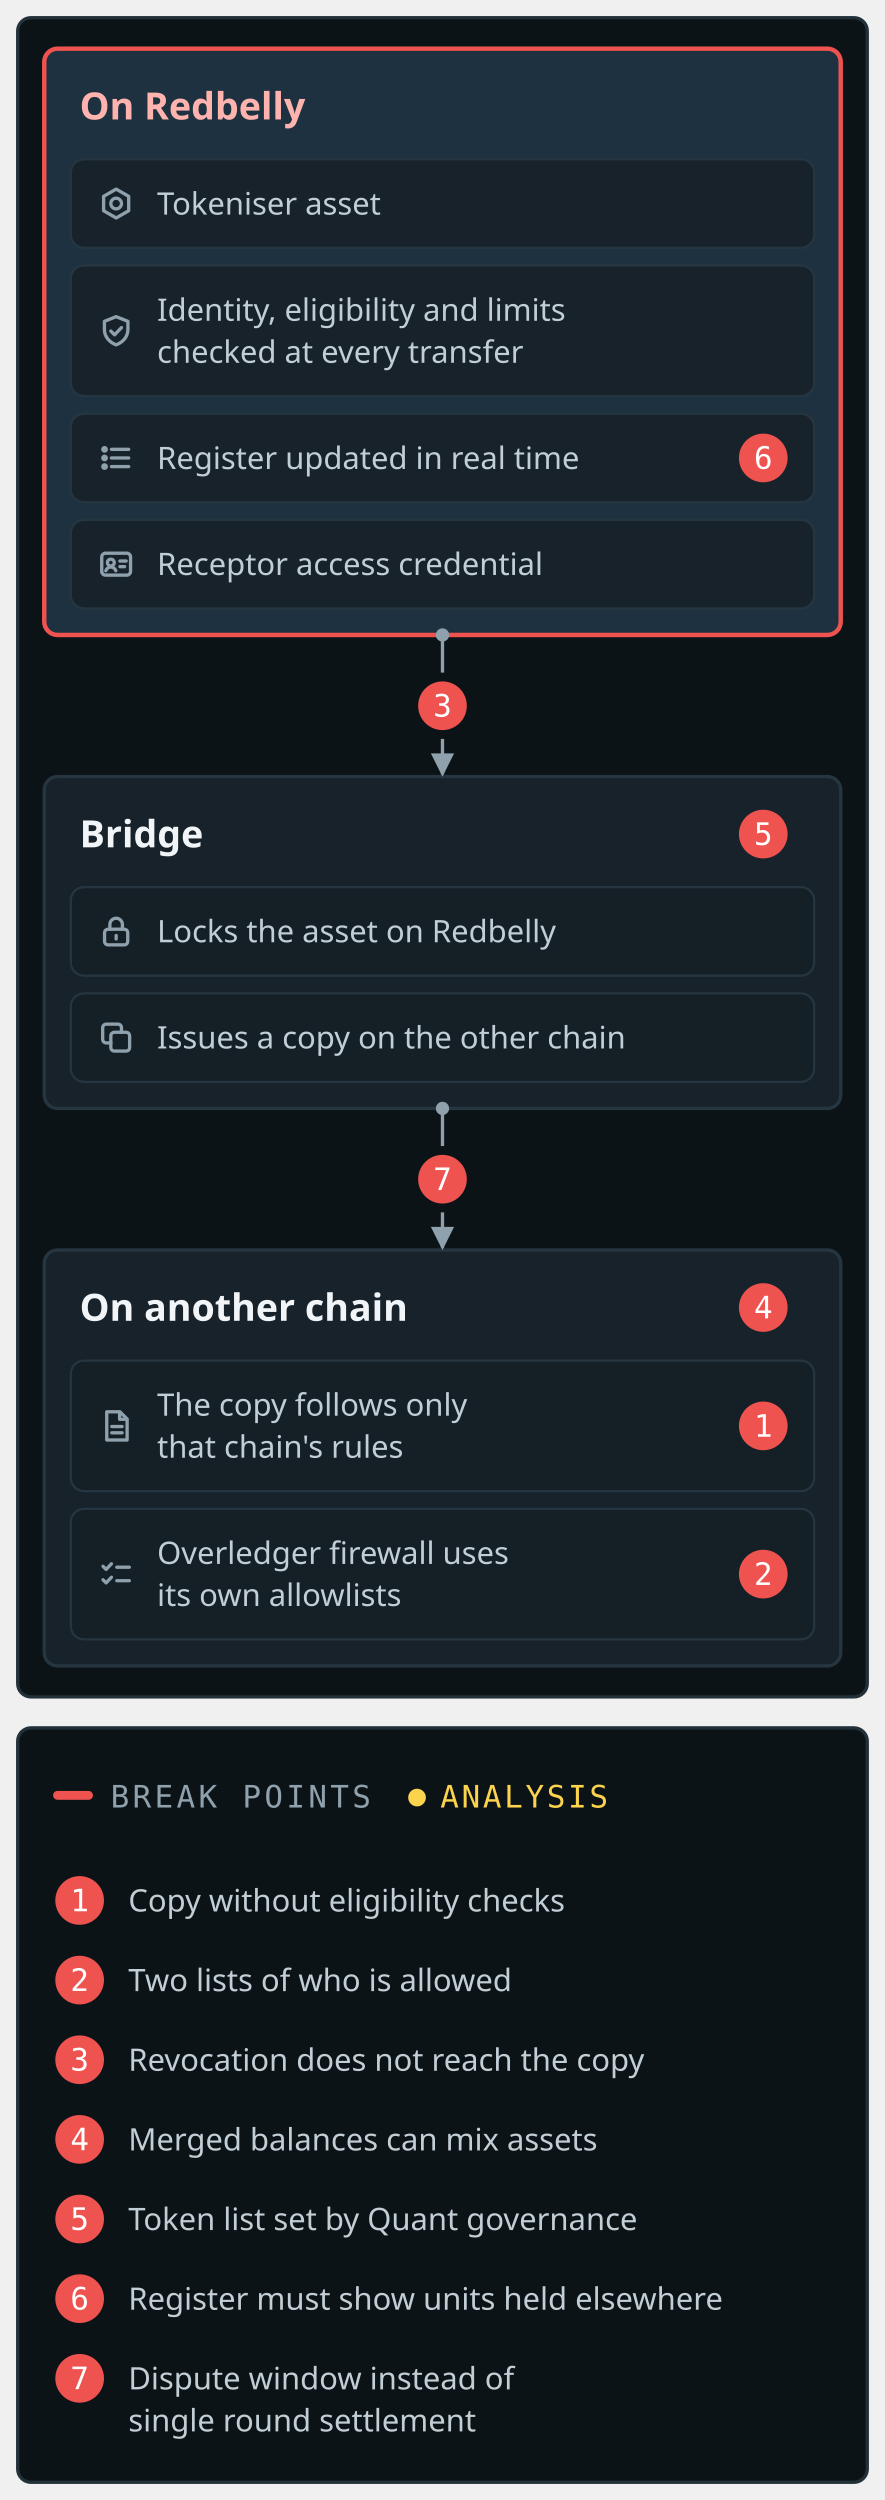
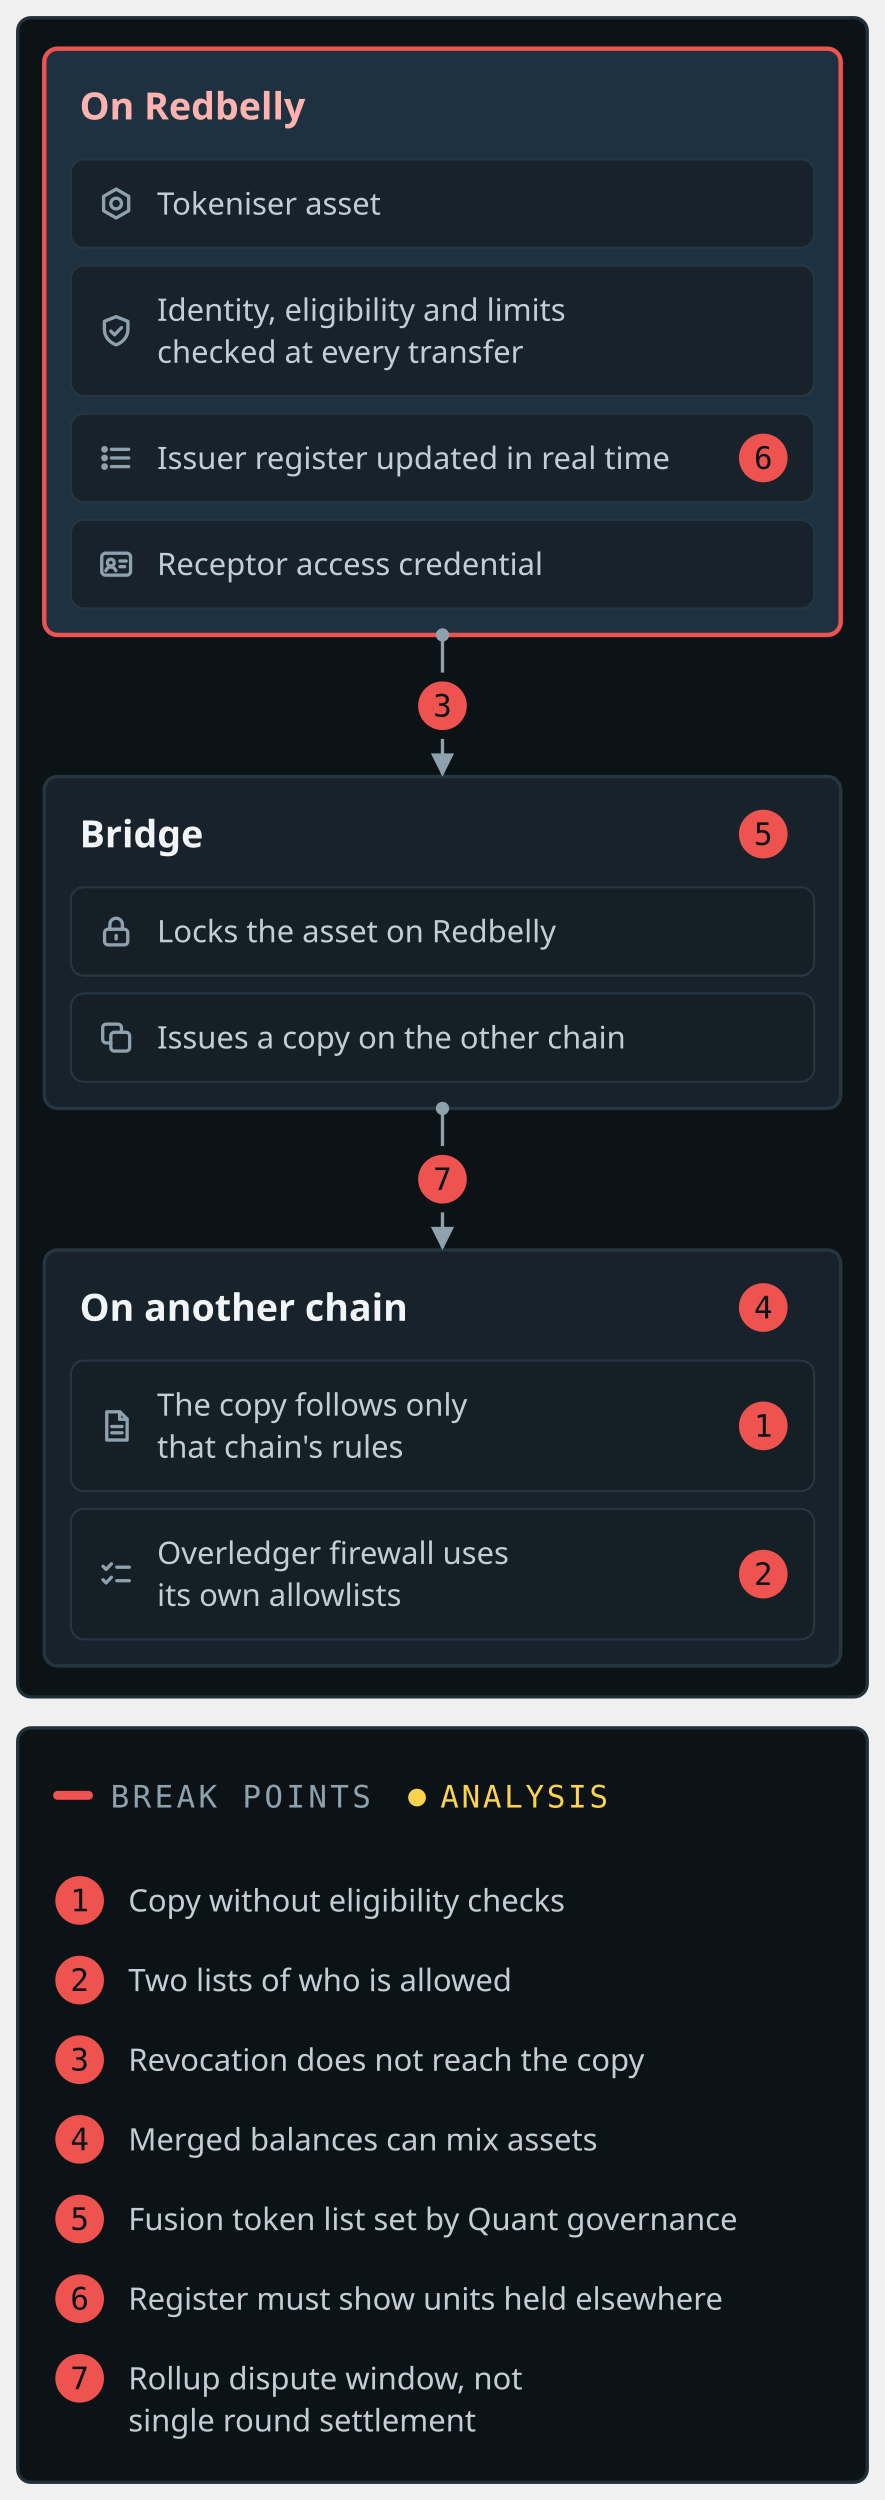
<svg xmlns="http://www.w3.org/2000/svg" viewBox="0 0 400 1130" role="img" aria-labelledby="breaks-n-title breaks-n-desc">
  <defs>
    <marker id="breaks-n-arrow" viewBox="0 0 10 10" refX="9" refY="5" markerWidth="7" markerHeight="7" orient="auto-start-reverse">
      <path d="M0 0 L10 5 L0 10 z" fill="#8fa1ad" />
    </marker>
  </defs>
  <rect x="8" y="8" width="384" height="759" rx="6" fill="#0c1317" stroke="#223039" stroke-width="1.5" />
  <rect x="20" y="22.0" width="360" height="265" rx="6" fill="#1d3140" stroke="#EF5350" stroke-width="2" />
  <text x="36" y="54.0" font-family="Be Vietnam Pro, sans-serif" font-size="17" font-weight="700" fill="#ffb3ae">On Redbelly</text>
  <rect x="32" y="72.0" width="336" height="40" rx="6" fill="#17222a" stroke="#263641" stroke-width="1" />
  <g transform="translate(44 83.5) scale(0.7083)" fill="none" stroke="#8fa1ad" stroke-width="2.12" stroke-linecap="round" stroke-linejoin="round">
    <path d="M12 2.8l8 4.6v9.2l-8 4.6-8-4.6V7.4z" />
    <circle cx="12" cy="12" r="3.4" />
  </g>
  <text font-family="Be Vietnam Pro, sans-serif" font-size="14" font-weight="400" fill="#c2ced6">
    <tspan x="71" y="97.0">Tokeniser asset</tspan>
  </text>
  <rect x="32" y="120.0" width="336" height="59" rx="6" fill="#17222a" stroke="#263641" stroke-width="1" />
  <g transform="translate(44 141.0) scale(0.7083)" fill="none" stroke="#8fa1ad" stroke-width="2.12" stroke-linecap="round" stroke-linejoin="round">
    <path d="M12 3l7.5 3v5.2c0 4.6-3.2 8.2-7.5 9.8-4.3-1.6-7.5-5.2-7.5-9.8V6z" />
    <path d="M8.6 12.2l2.4 2.4 4.4-4.6" />
  </g>
  <text font-family="Be Vietnam Pro, sans-serif" font-size="14" font-weight="400" fill="#c2ced6">
    <tspan x="71" y="145.0">Identity, eligibility and limits</tspan>
    <tspan x="71" dy="19">checked at every transfer</tspan>
  </text>
  <rect x="32" y="187.0" width="336" height="40" rx="6" fill="#17222a" stroke="#263641" stroke-width="1" />
  <g transform="translate(44 198.5) scale(0.7083)" fill="none" stroke="#8fa1ad" stroke-width="2.12" stroke-linecap="round" stroke-linejoin="round">
    <path d="M9 6.5h11M9 12h11M9 17.5h11" />
    <circle cx="4.6" cy="6.5" r="1.1" />
    <circle cx="4.6" cy="12" r="1.1" />
    <circle cx="4.6" cy="17.5" r="1.1" />
  </g>
  <text font-family="Be Vietnam Pro, sans-serif" font-size="14" font-weight="400" fill="#c2ced6">
-     <tspan x="71" y="212.0">Register updated in real time</tspan>
+     <tspan x="71" y="212.0">Issuer register updated in real time</tspan>
  </text>
  <circle cx="345" cy="207.0" r="11" fill="#EF5350" />
-   <text x="345" y="211.9" text-anchor="middle" font-family="JetBrains Mono, monospace" font-size="14" font-weight="500" fill="#ffffff">6</text>
+   <text x="345" y="211.9" text-anchor="middle" font-family="JetBrains Mono, monospace" font-size="14" font-weight="500" fill="#0c1317">6</text>
  <rect x="32" y="235.0" width="336" height="40" rx="6" fill="#17222a" stroke="#263641" stroke-width="1" />
  <g transform="translate(44 246.5) scale(0.7083)" fill="none" stroke="#8fa1ad" stroke-width="2.12" stroke-linecap="round" stroke-linejoin="round">
    <rect x="2.8" y="5" width="18.4" height="14" rx="2.4" />
    <circle cx="8.6" cy="11" r="2.2" />
    <path d="M5.4 16.2c.6-1.6 1.8-2.4 3.2-2.4s2.6.8 3.2 2.4M14.4 10h4M14.4 13.6h3" />
  </g>
  <text font-family="Be Vietnam Pro, sans-serif" font-size="14" font-weight="400" fill="#c2ced6">
    <tspan x="71" y="259.9">Receptor access credential</tspan>
  </text>
  <rect x="20" y="351.0" width="360" height="150" rx="6" fill="#17222a" stroke="#263641" stroke-width="1.5" />
  <text x="36" y="383.0" font-family="Be Vietnam Pro, sans-serif" font-size="17" font-weight="700" fill="#f1f5f8">Bridge</text>
  <circle cx="345" cy="377.0" r="11" fill="#EF5350" />
-   <text x="345" y="381.9" text-anchor="middle" font-family="JetBrains Mono, monospace" font-size="14" font-weight="500" fill="#ffffff">5</text>
+   <text x="345" y="381.9" text-anchor="middle" font-family="JetBrains Mono, monospace" font-size="14" font-weight="500" fill="#0c1317">5</text>
  <rect x="32" y="401.0" width="336" height="40" rx="6" fill="#141f26" stroke="#263641" stroke-width="1" />
  <g transform="translate(44 412.5) scale(0.7083)" fill="none" stroke="#8fa1ad" stroke-width="2.12" stroke-linecap="round" stroke-linejoin="round">
    <rect x="4.6" y="10.6" width="14.8" height="10" rx="2.2" />
    <path d="M8 10.6V7.6a4 4 0 0 1 8 0v3" />
    <path d="M12 14.6v2.2" />
  </g>
  <text font-family="Be Vietnam Pro, sans-serif" font-size="14" font-weight="400" fill="#c2ced6">
    <tspan x="71" y="425.9">Locks the asset on Redbelly</tspan>
  </text>
  <rect x="32" y="449.0" width="336" height="40" rx="6" fill="#141f26" stroke="#263641" stroke-width="1" />
  <g transform="translate(44 460.5) scale(0.7083)" fill="none" stroke="#8fa1ad" stroke-width="2.12" stroke-linecap="round" stroke-linejoin="round">
    <rect x="8.6" y="8.6" width="12" height="12" rx="2.2" />
    <path d="M15.4 8.6V5.6a2.2 2.2 0 0 0-2.2-2.2H5.6a2.2 2.2 0 0 0-2.2 2.2v7.6a2.2 2.2 0 0 0 2.2 2.2h3" />
  </g>
  <text font-family="Be Vietnam Pro, sans-serif" font-size="14" font-weight="400" fill="#c2ced6">
    <tspan x="71" y="473.9">Issues a copy on the other chain</tspan>
  </text>
  <rect x="20" y="565.0" width="360" height="188" rx="6" fill="#17222a" stroke="#263641" stroke-width="1.5" />
  <text x="36" y="597.0" font-family="Be Vietnam Pro, sans-serif" font-size="17" font-weight="700" fill="#f1f5f8">On another chain</text>
  <circle cx="345" cy="591.0" r="11" fill="#EF5350" />
-   <text x="345" y="595.9" text-anchor="middle" font-family="JetBrains Mono, monospace" font-size="14" font-weight="500" fill="#ffffff">4</text>
+   <text x="345" y="595.9" text-anchor="middle" font-family="JetBrains Mono, monospace" font-size="14" font-weight="500" fill="#0c1317">4</text>
  <rect x="32" y="615.0" width="336" height="59" rx="6" fill="#141f26" stroke="#263641" stroke-width="1" />
  <g transform="translate(44 636.0) scale(0.7083)" fill="none" stroke="#8fa1ad" stroke-width="2.12" stroke-linecap="round" stroke-linejoin="round">
    <path d="M6 3h8.4L19 7.6V21H6z" />
    <path d="M14.2 3.2v4.6h4.6M9.2 12.4h6.6M9.2 16.4h6.6" />
  </g>
  <text font-family="Be Vietnam Pro, sans-serif" font-size="14" font-weight="400" fill="#c2ced6">
    <tspan x="71" y="639.9">The copy follows only</tspan>
    <tspan x="71" dy="19">that chain's rules</tspan>
  </text>
  <circle cx="345" cy="644.5" r="11" fill="#EF5350" />
-   <text x="345" y="649.4" text-anchor="middle" font-family="JetBrains Mono, monospace" font-size="14" font-weight="500" fill="#ffffff">1</text>
+   <text x="345" y="649.4" text-anchor="middle" font-family="JetBrains Mono, monospace" font-size="14" font-weight="500" fill="#0c1317">1</text>
  <rect x="32" y="682.0" width="336" height="59" rx="6" fill="#141f26" stroke="#263641" stroke-width="1" />
  <g transform="translate(44 703.0) scale(0.7083)" fill="none" stroke="#8fa1ad" stroke-width="2.12" stroke-linecap="round" stroke-linejoin="round">
    <path d="M3.6 7l2 2 3.4-3.6M3.6 15.6l2 2 3.4-3.6M12.4 7.6h8M12.4 16.2h8" />
  </g>
  <text font-family="Be Vietnam Pro, sans-serif" font-size="14" font-weight="400" fill="#c2ced6">
    <tspan x="71" y="706.9">Overledger firewall uses</tspan>
    <tspan x="71" dy="19">its own allowlists</tspan>
  </text>
  <circle cx="345" cy="711.5" r="11" fill="#EF5350" />
-   <text x="345" y="716.4" text-anchor="middle" font-family="JetBrains Mono, monospace" font-size="14" font-weight="500" fill="#ffffff">2</text>
+   <text x="345" y="716.4" text-anchor="middle" font-family="JetBrains Mono, monospace" font-size="14" font-weight="500" fill="#0c1317">2</text>
  <circle cx="200" cy="287.0" r="3" fill="#8fa1ad" />
  <line x1="200" y1="287.0" x2="200" y2="350.0" stroke="#8fa1ad" stroke-width="1.5" marker-end="url(#breaks-n-arrow)" />
  <circle cx="200" cy="319.0" r="15" fill="#0c1317" />
  <circle cx="200" cy="319.0" r="11" fill="#EF5350" />
-   <text x="200" y="323.9" text-anchor="middle" font-family="JetBrains Mono, monospace" font-size="14" font-weight="500" fill="#ffffff">3</text>
+   <text x="200" y="323.9" text-anchor="middle" font-family="JetBrains Mono, monospace" font-size="14" font-weight="500" fill="#0c1317">3</text>
  <circle cx="200" cy="501.0" r="3" fill="#8fa1ad" />
  <line x1="200" y1="501.0" x2="200" y2="564.0" stroke="#8fa1ad" stroke-width="1.5" marker-end="url(#breaks-n-arrow)" />
  <circle cx="200" cy="533.0" r="15" fill="#0c1317" />
  <circle cx="200" cy="533.0" r="11" fill="#EF5350" />
-   <text x="200" y="537.9" text-anchor="middle" font-family="JetBrains Mono, monospace" font-size="14" font-weight="500" fill="#ffffff">7</text>
+   <text x="200" y="537.9" text-anchor="middle" font-family="JetBrains Mono, monospace" font-size="14" font-weight="500" fill="#0c1317">7</text>
  <rect x="8" y="781" width="384" height="341" rx="6" fill="#0c1317" stroke="#223039" stroke-width="1.5" />
  <rect x="24" y="809.5" width="18" height="4" rx="2" fill="#EF5350" />
  <text x="50" y="817" font-family="JetBrains Mono, monospace" font-size="14" font-weight="500" letter-spacing="1.5" fill="#8fa1ad">BREAK POINTS</text>
  <circle cx="188.5" cy="812.5" r="4" fill="#FCD34D" />
  <text x="199" y="817" font-family="JetBrains Mono, monospace" font-size="14" font-weight="500" letter-spacing="1.2" fill="#FCD34D">ANALYSIS</text>
  <circle cx="36" cy="859.0" r="11" fill="#EF5350" />
-   <text x="36" y="863.9" text-anchor="middle" font-family="JetBrains Mono, monospace" font-size="14" font-weight="500" fill="#ffffff">1</text>
+   <text x="36" y="863.9" text-anchor="middle" font-family="JetBrains Mono, monospace" font-size="14" font-weight="500" fill="#0c1317">1</text>
  <text font-family="Be Vietnam Pro, sans-serif" font-size="14" font-weight="400" fill="#c2ced6">
    <tspan x="58" y="864.0">Copy without eligibility checks</tspan>
  </text>
  <circle cx="36" cy="895.0" r="11" fill="#EF5350" />
-   <text x="36" y="899.9" text-anchor="middle" font-family="JetBrains Mono, monospace" font-size="14" font-weight="500" fill="#ffffff">2</text>
+   <text x="36" y="899.9" text-anchor="middle" font-family="JetBrains Mono, monospace" font-size="14" font-weight="500" fill="#0c1317">2</text>
  <text font-family="Be Vietnam Pro, sans-serif" font-size="14" font-weight="400" fill="#c2ced6">
    <tspan x="58" y="900.0">Two lists of who is allowed</tspan>
  </text>
  <circle cx="36" cy="931.0" r="11" fill="#EF5350" />
-   <text x="36" y="935.9" text-anchor="middle" font-family="JetBrains Mono, monospace" font-size="14" font-weight="500" fill="#ffffff">3</text>
+   <text x="36" y="935.9" text-anchor="middle" font-family="JetBrains Mono, monospace" font-size="14" font-weight="500" fill="#0c1317">3</text>
  <text font-family="Be Vietnam Pro, sans-serif" font-size="14" font-weight="400" fill="#c2ced6">
    <tspan x="58" y="936.0">Revocation does not reach the copy</tspan>
  </text>
  <circle cx="36" cy="967.0" r="11" fill="#EF5350" />
-   <text x="36" y="971.9" text-anchor="middle" font-family="JetBrains Mono, monospace" font-size="14" font-weight="500" fill="#ffffff">4</text>
+   <text x="36" y="971.9" text-anchor="middle" font-family="JetBrains Mono, monospace" font-size="14" font-weight="500" fill="#0c1317">4</text>
  <text font-family="Be Vietnam Pro, sans-serif" font-size="14" font-weight="400" fill="#c2ced6">
    <tspan x="58" y="972.0">Merged balances can mix assets</tspan>
  </text>
  <circle cx="36" cy="1003.0" r="11" fill="#EF5350" />
-   <text x="36" y="1007.9" text-anchor="middle" font-family="JetBrains Mono, monospace" font-size="14" font-weight="500" fill="#ffffff">5</text>
+   <text x="36" y="1007.9" text-anchor="middle" font-family="JetBrains Mono, monospace" font-size="14" font-weight="500" fill="#0c1317">5</text>
  <text font-family="Be Vietnam Pro, sans-serif" font-size="14" font-weight="400" fill="#c2ced6">
-     <tspan x="58" y="1008.0">Token list set by Quant governance</tspan>
+     <tspan x="58" y="1008.0">Fusion token list set by Quant governance</tspan>
  </text>
  <circle cx="36" cy="1039.0" r="11" fill="#EF5350" />
-   <text x="36" y="1043.9" text-anchor="middle" font-family="JetBrains Mono, monospace" font-size="14" font-weight="500" fill="#ffffff">6</text>
+   <text x="36" y="1043.9" text-anchor="middle" font-family="JetBrains Mono, monospace" font-size="14" font-weight="500" fill="#0c1317">6</text>
  <text font-family="Be Vietnam Pro, sans-serif" font-size="14" font-weight="400" fill="#c2ced6">
    <tspan x="58" y="1044.0">Register must show units held elsewhere</tspan>
  </text>
  <circle cx="36" cy="1075.0" r="11" fill="#EF5350" />
-   <text x="36" y="1079.9" text-anchor="middle" font-family="JetBrains Mono, monospace" font-size="14" font-weight="500" fill="#ffffff">7</text>
+   <text x="36" y="1079.9" text-anchor="middle" font-family="JetBrains Mono, monospace" font-size="14" font-weight="500" fill="#0c1317">7</text>
  <text font-family="Be Vietnam Pro, sans-serif" font-size="14" font-weight="400" fill="#c2ced6">
-     <tspan x="58" y="1080.0">Dispute window instead of</tspan>
+     <tspan x="58" y="1080.0">Rollup dispute window, not</tspan>
    <tspan x="58" dy="19">single round settlement</tspan>
  </text>
</svg>
